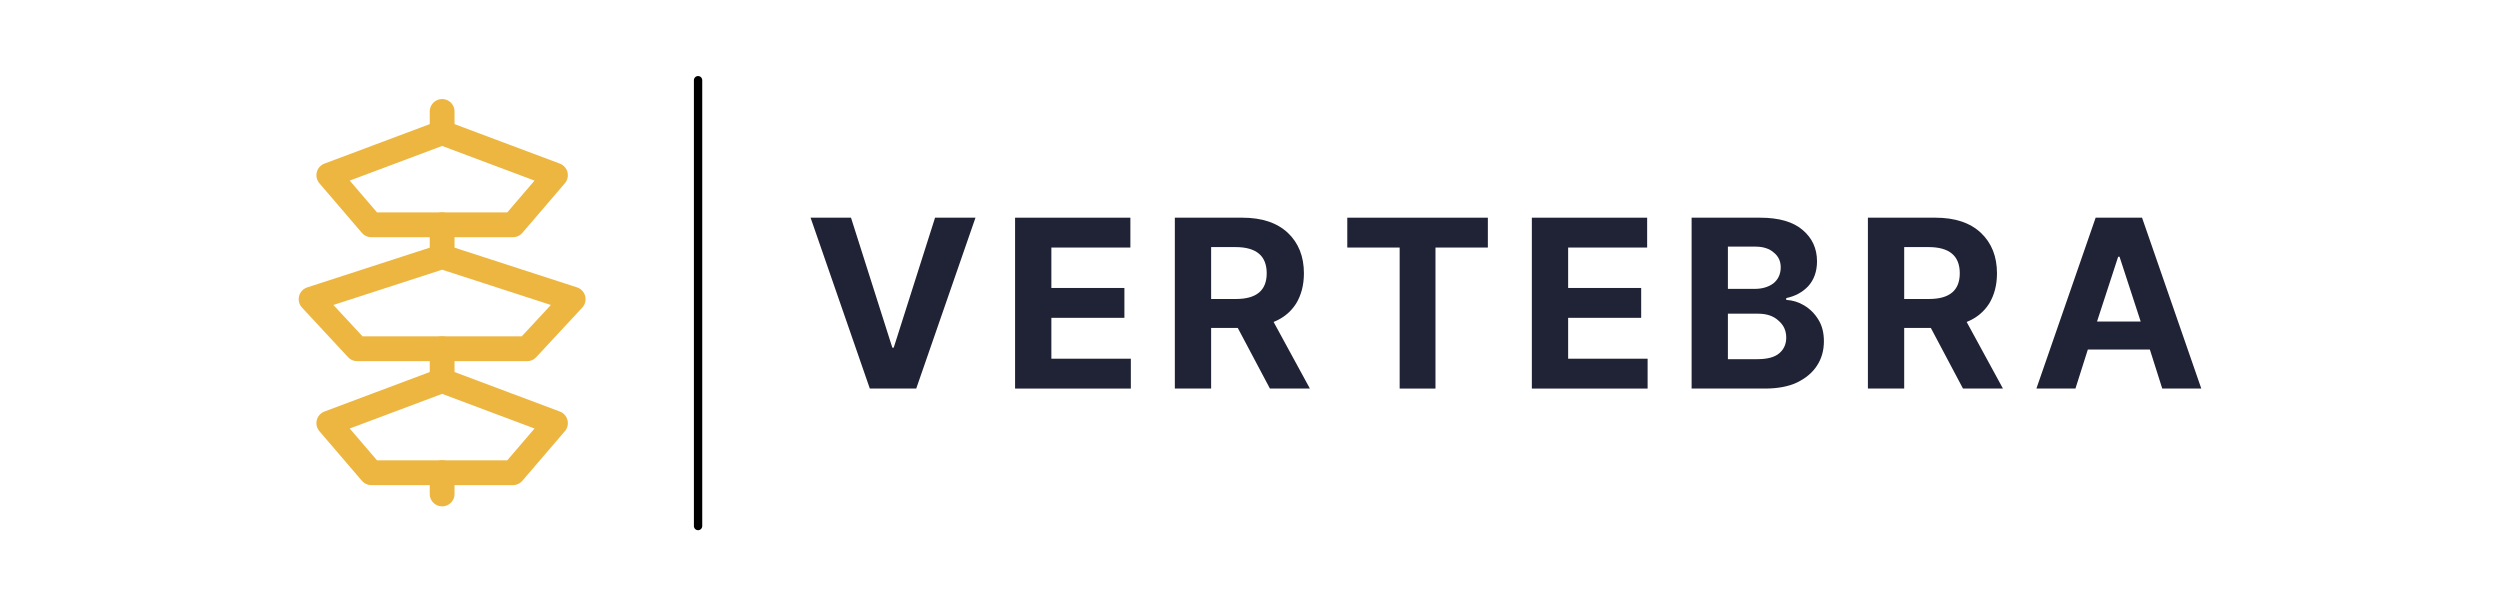
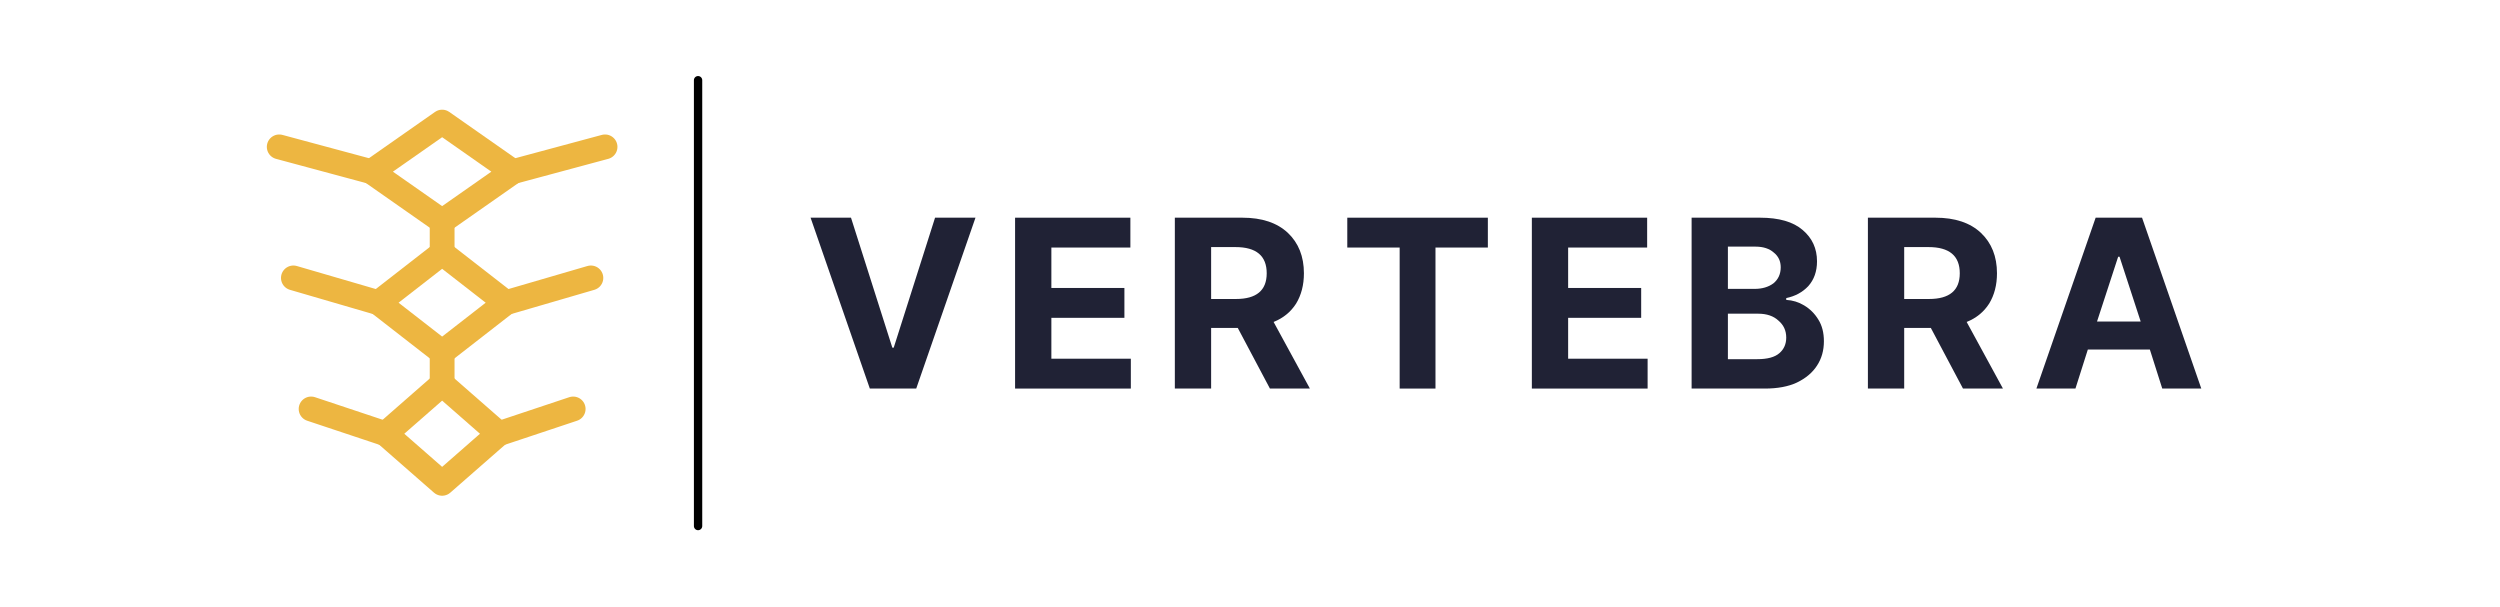
<svg xmlns="http://www.w3.org/2000/svg" width="1600" zoomAndPan="magnify" viewBox="0 0 1200 291" height="388" preserveAspectRatio="xMidYMid meet" version="1.0">
  <g transform="translate(103.425, 36.5) scale(0.85)">
-     <path d="M64 56L128 32L192 56L168 84H88L64 56Z" fill="none" stroke="#EDB641" stroke-width="14" stroke-linecap="round" stroke-linejoin="round" />
-     <path d="M54 126L128 102L202 126L176 154H80L54 126Z" fill="none" stroke="#EDB641" stroke-width="14" stroke-linecap="round" stroke-linejoin="round" />
-     <path d="M64 196L128 172L192 196L168 224H88L64 196Z" fill="none" stroke="#EDB641" stroke-width="14" stroke-linecap="round" stroke-linejoin="round" />
-     <path d="M128 20V32" fill="none" stroke="#EDB641" stroke-width="14" stroke-linecap="round" stroke-linejoin="round" />
-     <path d="M128 84V102" fill="none" stroke="#EDB641" stroke-width="14" stroke-linecap="round" stroke-linejoin="round" />
-     <path d="M128 154V172" fill="none" stroke="#EDB641" stroke-width="14" stroke-linecap="round" stroke-linejoin="round" />
-     <path d="M128 224V236" fill="none" stroke="#EDB641" stroke-width="14" stroke-linecap="round" stroke-linejoin="round" />
+     <path d="M128 26L168 54L128 82L88 54Z" fill="none" stroke="#EDB641" stroke-width="14" stroke-linecap="round" stroke-linejoin="round" />
+     <path d="M88 54L36 40" fill="none" stroke="#EDB641" stroke-width="14" stroke-linecap="round" stroke-linejoin="round" />
+     <path d="M168 54L220 40" fill="none" stroke="#EDB641" stroke-width="14" stroke-linecap="round" stroke-linejoin="round" />
+     <path d="M128 100L164 128L128 156L92 128Z" fill="none" stroke="#EDB641" stroke-width="14" stroke-linecap="round" stroke-linejoin="round" />
+     <path d="M92 128L44 114" fill="none" stroke="#EDB641" stroke-width="14" stroke-linecap="round" stroke-linejoin="round" />
+     <path d="M164 128L212 114" fill="none" stroke="#EDB641" stroke-width="14" stroke-linecap="round" stroke-linejoin="round" />
+     <path d="M128 174L160 202L128 230L96 202Z" fill="none" stroke="#EDB641" stroke-width="14" stroke-linecap="round" stroke-linejoin="round" />
+     <path d="M96 202L54 188" fill="none" stroke="#EDB641" stroke-width="14" stroke-linecap="round" stroke-linejoin="round" />
+     <path d="M160 202L202 188" fill="none" stroke="#EDB641" stroke-width="14" stroke-linecap="round" stroke-linejoin="round" />
+     <path d="M128 82V100" fill="none" stroke="#EDB641" stroke-width="14" stroke-linecap="round" stroke-linejoin="round" />
+     <path d="M128 156V174" fill="none" stroke="#EDB641" stroke-width="14" stroke-linecap="round" stroke-linejoin="round" />
  </g>
  <rect x="333.075" y="36.5" width="4" height="218" rx="2" fill="#000000" />
  <g fill="#202235" fill-opacity="1">
    <g transform="translate(386.4291, 186.5112)">
      <g>
        <path d="M 22.049 -82.022 L 41.893 -19.624 L 42.555 -19.624 L 62.399 -82.022 L 81.802 -82.022 L 53.359 0 L 31.089 0 L 2.646 -82.022 Z M 22.049 -82.022 " />
      </g>
    </g>
    <g transform="translate(480.1834, 186.5112)">
      <g>
        <path d="M 7.056 0 L 7.056 -82.022 L 62.399 -82.022 L 62.399 -67.691 L 24.474 -67.691 L 24.474 -48.287 L 59.532 -48.287 L 59.532 -33.956 L 24.474 -33.956 L 24.474 -14.332 L 62.619 -14.332 L 62.619 0 Z M 7.056 0 " />
      </g>
    </g>
    <g transform="translate(556.8669, 186.5112)">
      <g>
        <path d="M 7.056 0 L 7.056 -82.022 L 39.468 -82.022 C 48.839 -82.022 56.115 -79.597 61.296 -74.746 C 66.423 -69.895 69.013 -63.391 69.013 -55.343 C 69.013 -49.721 67.746 -44.87 65.265 -40.791 C 62.73 -36.822 59.147 -33.845 54.461 -31.971 L 71.88 0 L 52.697 0 L 37.263 -29.105 L 24.474 -29.105 L 24.474 0 Z M 24.474 -42.996 L 36.381 -42.996 C 46.193 -42.996 51.154 -47.075 51.154 -55.343 C 51.154 -63.722 46.138 -67.911 36.16 -67.911 L 24.474 -67.911 Z M 24.474 -42.996 " />
      </g>
    </g>
    <g transform="translate(642.7299, 186.5112)">
      <g>
        <path d="M 3.969 -67.691 L 3.969 -82.022 L 71.439 -82.022 L 71.439 -67.691 L 46.303 -67.691 L 46.303 0 L 29.105 0 L 29.105 -67.691 Z M 3.969 -67.691 " />
      </g>
    </g>
    <g transform="translate(728.2331, 186.5112)">
      <g>
        <path d="M 7.056 0 L 7.056 -82.022 L 62.399 -82.022 L 62.399 -67.691 L 24.474 -67.691 L 24.474 -48.287 L 59.532 -48.287 L 59.532 -33.956 L 24.474 -33.956 L 24.474 -14.332 L 62.619 -14.332 L 62.619 0 Z M 7.056 0 " />
      </g>
    </g>
    <g transform="translate(804.9167, 186.5112)">
      <g>
        <path d="M 7.056 0 L 7.056 -82.022 L 39.909 -82.022 C 49.004 -82.022 55.839 -80.038 60.414 -76.069 C 64.934 -72.211 67.249 -67.249 67.249 -61.076 C 67.249 -56.225 65.816 -52.256 63.06 -49.169 C 60.249 -46.193 56.721 -44.319 52.477 -43.437 L 52.477 -42.555 C 55.564 -42.389 58.43 -41.507 61.076 -39.909 C 63.832 -38.255 66.147 -35.995 67.911 -33.074 C 69.675 -30.262 70.557 -26.79 70.557 -22.71 C 70.557 -18.301 69.454 -14.387 67.249 -11.024 C 65.045 -7.607 61.792 -4.906 57.548 -2.866 C 53.414 -0.937 48.287 0 42.114 0 Z M 24.474 -14.111 L 38.586 -14.111 C 43.437 -14.111 46.964 -15.049 49.169 -16.978 C 51.374 -18.852 52.477 -21.388 52.477 -24.474 C 52.477 -27.837 51.209 -30.538 48.728 -32.633 C 46.358 -34.837 43.106 -35.94 39.027 -35.94 L 24.474 -35.94 Z M 24.474 -47.846 L 37.263 -47.846 C 40.901 -47.846 43.933 -48.728 46.303 -50.492 C 48.618 -52.367 49.831 -54.957 49.831 -58.209 C 49.831 -61.131 48.728 -63.501 46.523 -65.265 C 44.429 -67.139 41.507 -68.132 37.704 -68.132 L 24.474 -68.132 Z M 24.474 -47.846 " />
      </g>
    </g>
    <g transform="translate(889.5379, 186.5112)">
      <g>
        <path d="M 7.056 0 L 7.056 -82.022 L 39.468 -82.022 C 48.839 -82.022 56.115 -79.597 61.296 -74.746 C 66.423 -69.895 69.013 -63.391 69.013 -55.343 C 69.013 -49.721 67.746 -44.87 65.265 -40.791 C 62.73 -36.822 59.147 -33.845 54.461 -31.971 L 71.88 0 L 52.697 0 L 37.263 -29.105 L 24.474 -29.105 L 24.474 0 Z M 24.474 -42.996 L 36.381 -42.996 C 46.193 -42.996 51.154 -47.075 51.154 -55.343 C 51.154 -63.722 46.138 -67.911 36.16 -67.911 L 24.474 -67.911 Z M 24.474 -42.996 " />
      </g>
    </g>
    <g transform="translate(974.8231, 186.5112)">
      <g>
        <path d="M 21.388 0 L 2.646 0 L 31.089 -82.022 L 53.359 -82.022 L 81.802 0 L 63.06 0 L 57.107 -18.742 L 27.341 -18.742 Z M 31.751 -32.192 L 52.697 -32.192 L 42.555 -63.281 L 41.893 -63.281 Z M 31.751 -32.192 " />
      </g>
    </g>
  </g>
</svg>
